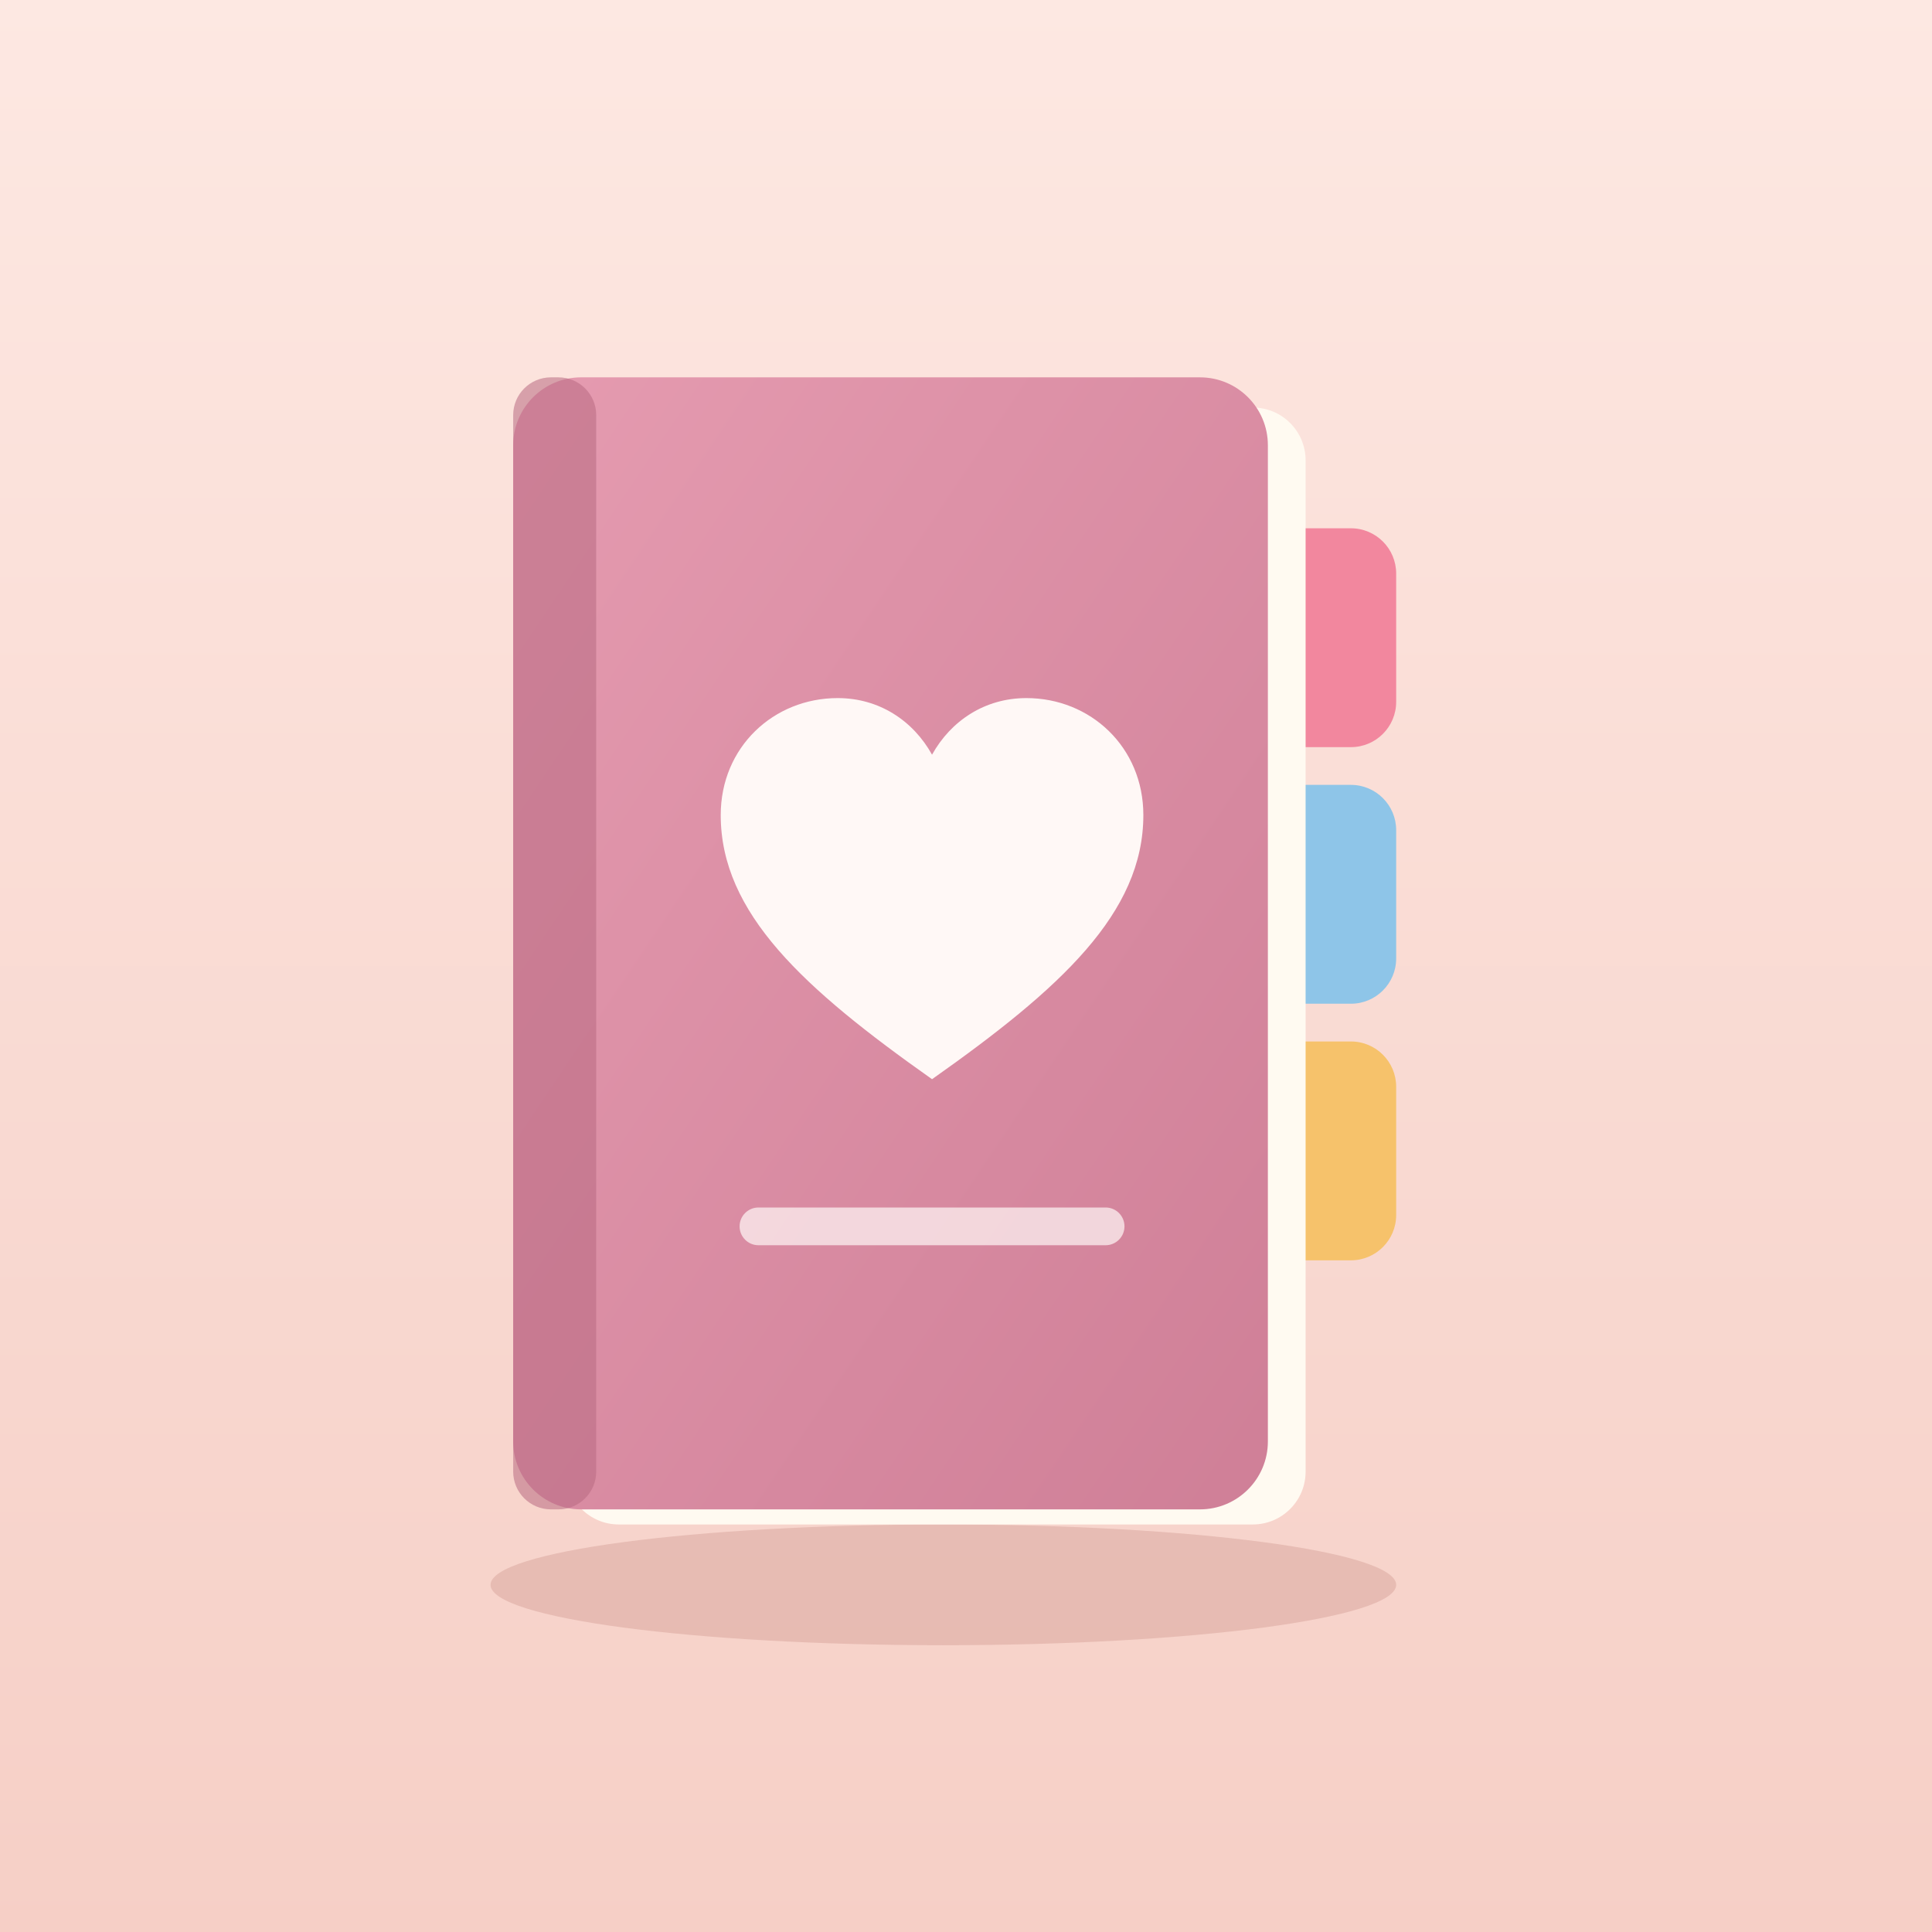
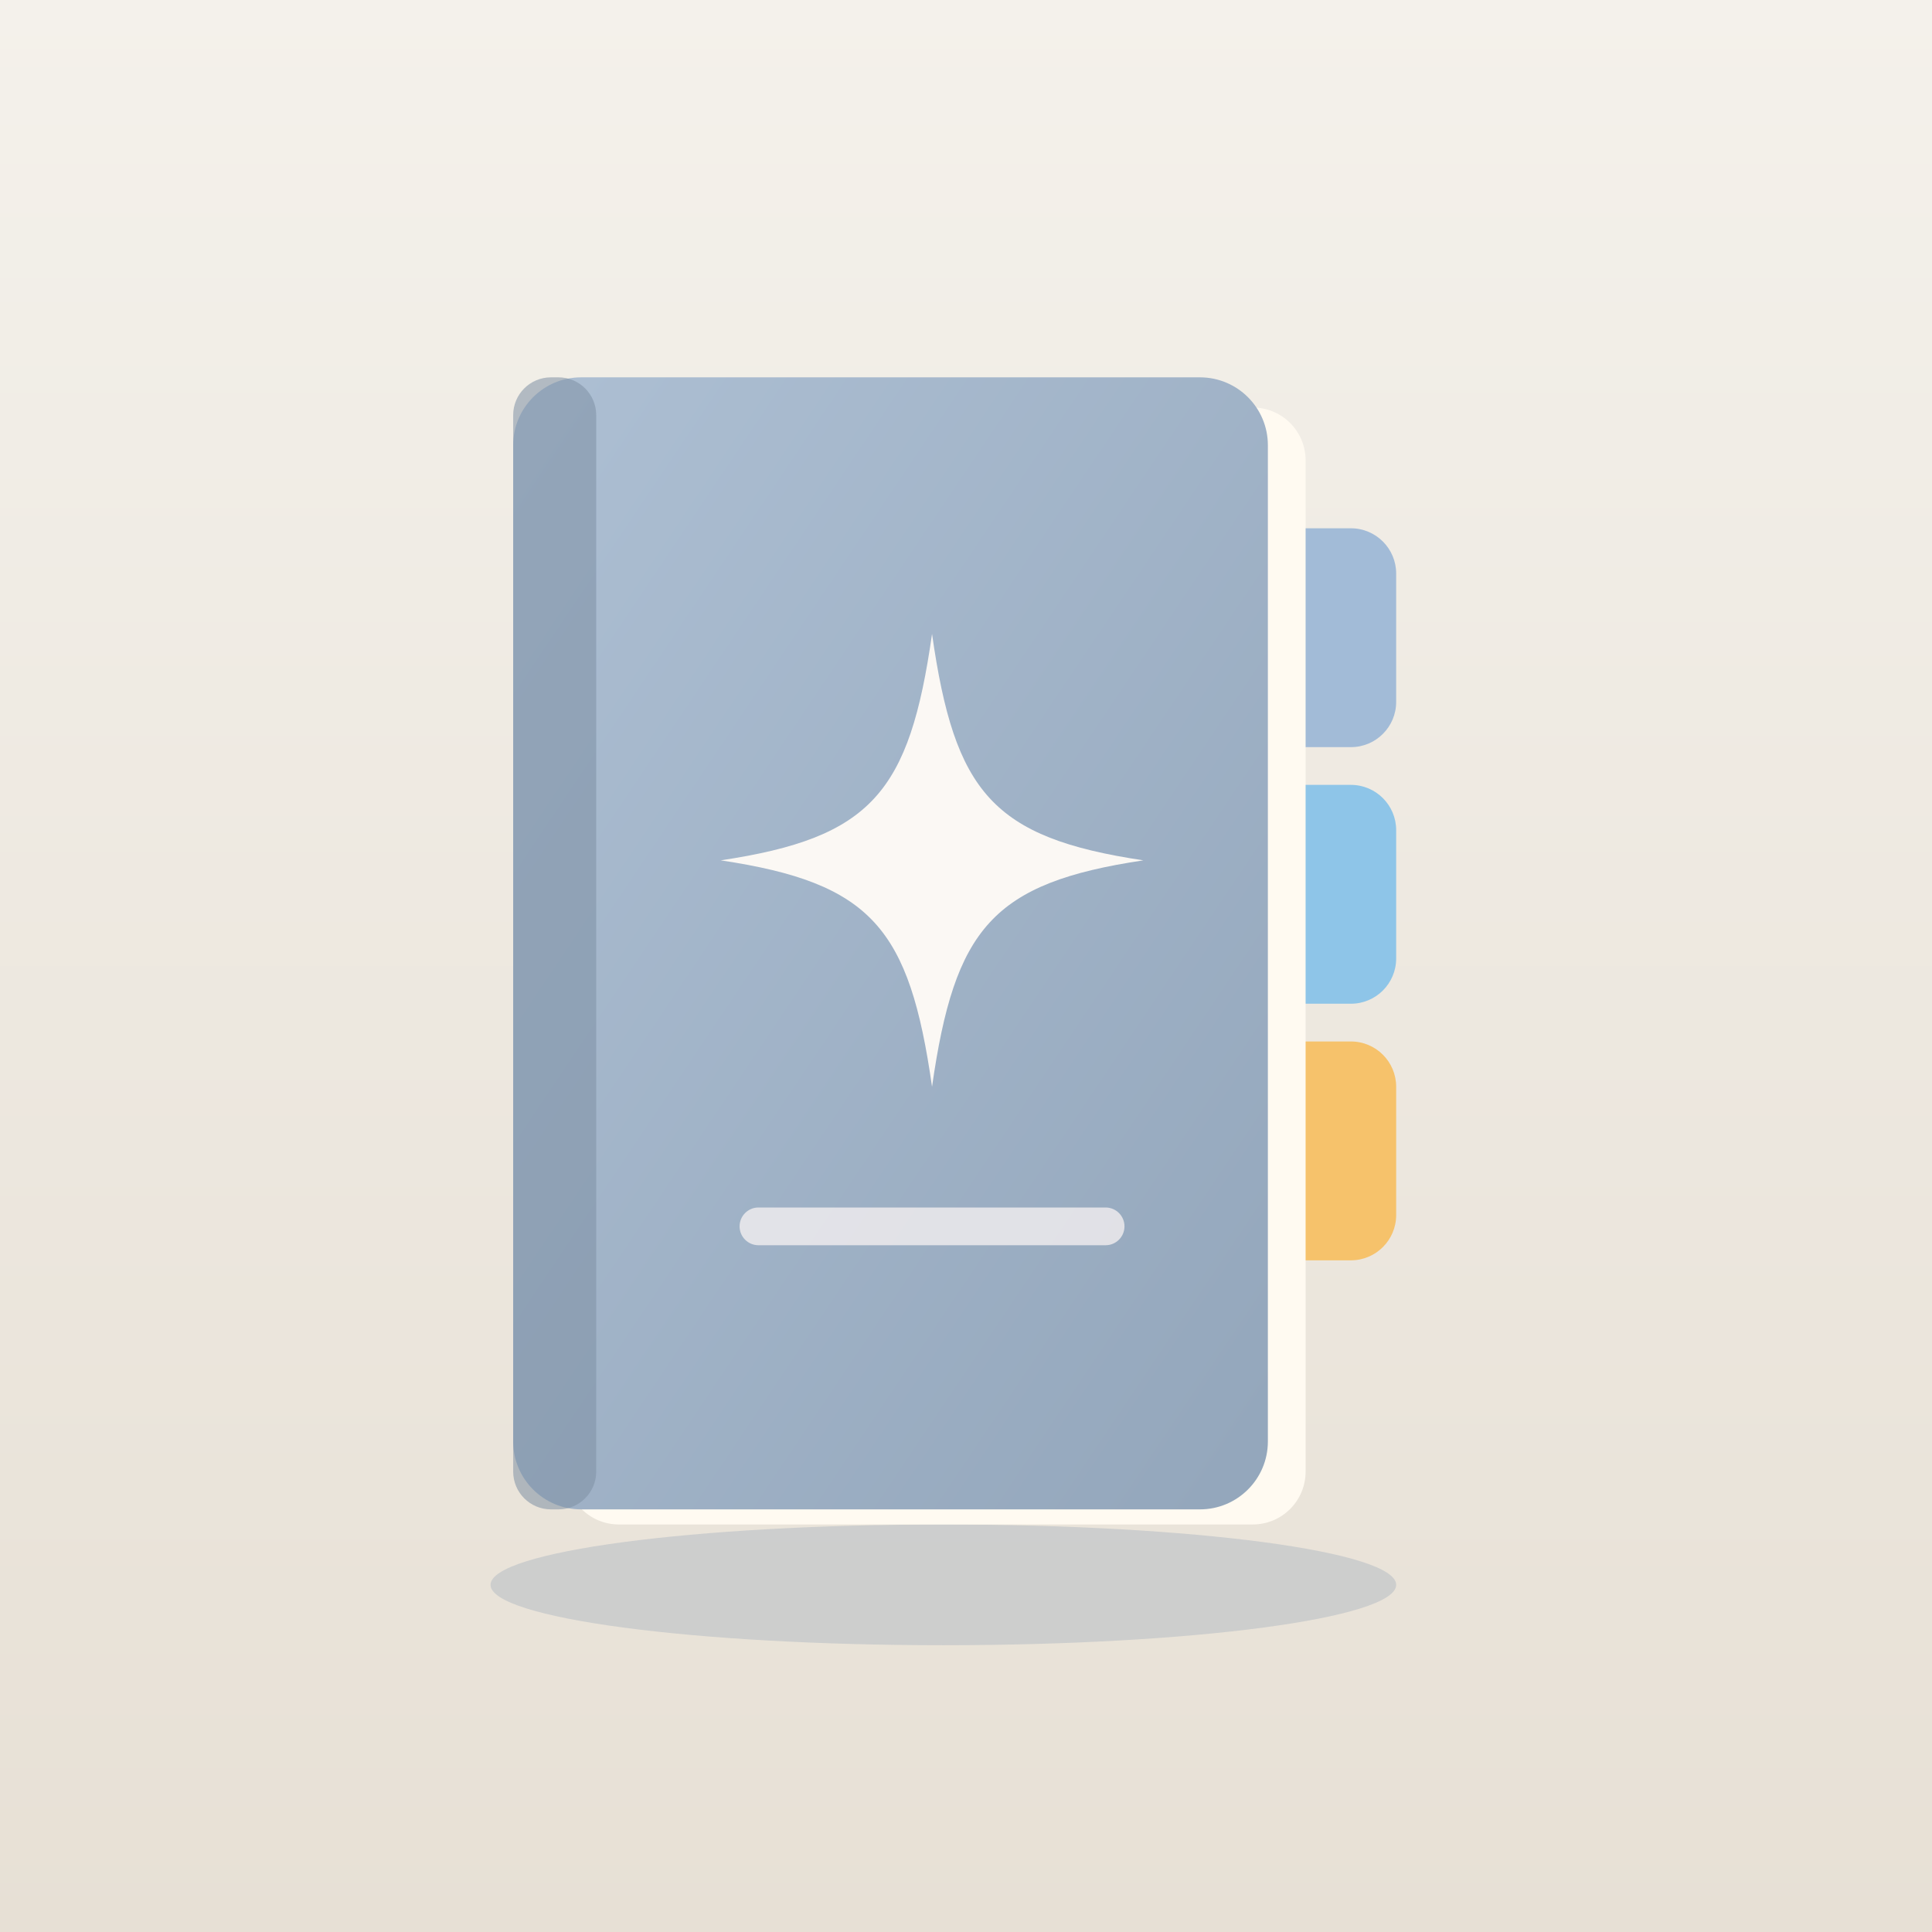
<svg xmlns="http://www.w3.org/2000/svg" viewBox="0 0 512 512" width="100%" height="100%" preserveAspectRatio="xMidYMid meet">
  <defs>
    <linearGradient id="bg" x1="0" y1="0" x2="0" y2="1">
-       <stop offset="0" stop-color="#fde8e2" />
-       <stop offset="1" stop-color="#f6cfc6" />
+       <stop offset="0" stop-color="#f4f1eb" />
+       <stop offset="1" stop-color="#e7e0d5" />
    </linearGradient>
    <linearGradient id="cover" x1="0" y1="0" x2="1" y2="1">
-       <stop offset="0" stop-color="#e59bb0" />
-       <stop offset="1" stop-color="#cf7f97" />
+       <stop offset="0" stop-color="#adbfd3" />
+       <stop offset="1" stop-color="#93a6bb" />
    </linearGradient>
  </defs>
  <rect width="512" height="512" fill="url(#bg)" />
-   <ellipse cx="250" cy="420" rx="120" ry="16" fill="#c98f86" opacity="0.35" />
-   <rect x="318" y="140" width="52" height="58" rx="12" fill="#f2879e" />
+   <ellipse cx="250" cy="420" rx="120" ry="16" fill="#97a6b8" opacity="0.35" />
+   <rect x="318" y="140" width="52" height="58" rx="12" fill="#a2bbd7" />
  <rect x="318" y="208" width="52" height="58" rx="12" fill="#8ec5e8" />
  <rect x="318" y="276" width="52" height="58" rx="12" fill="#f6c26b" />
  <rect x="150" y="108" width="196" height="296" rx="14" fill="#fffaf1" />
  <rect x="136" y="100" width="200" height="300" rx="18" fill="url(#cover)" />
-   <rect x="136" y="100" width="22" height="300" rx="10" fill="#b86a82" opacity="0.55" />
-   <path d="M247 286c-34-24-56-44-56-70 0-18 14-31 31-31 11 0 20 6 25 15 5-9 14-15 25-15 17 0 31 13 31 31 0 26-22 46-56 70z" fill="#fff8f6" />
+   <rect x="136" y="100" width="22" height="300" rx="10" fill="#7e90a4" opacity="0.55" />
+   <path d="M247 168C253 210 263 222 303 228C263 234 253 246 247 288C241 246 231 234 191 228C231 222 241 210 247 168Z" fill="#fbf8f4" />
  <rect x="196" y="320" width="102" height="10" rx="5" fill="#fff8f6" opacity="0.7" />
</svg>
